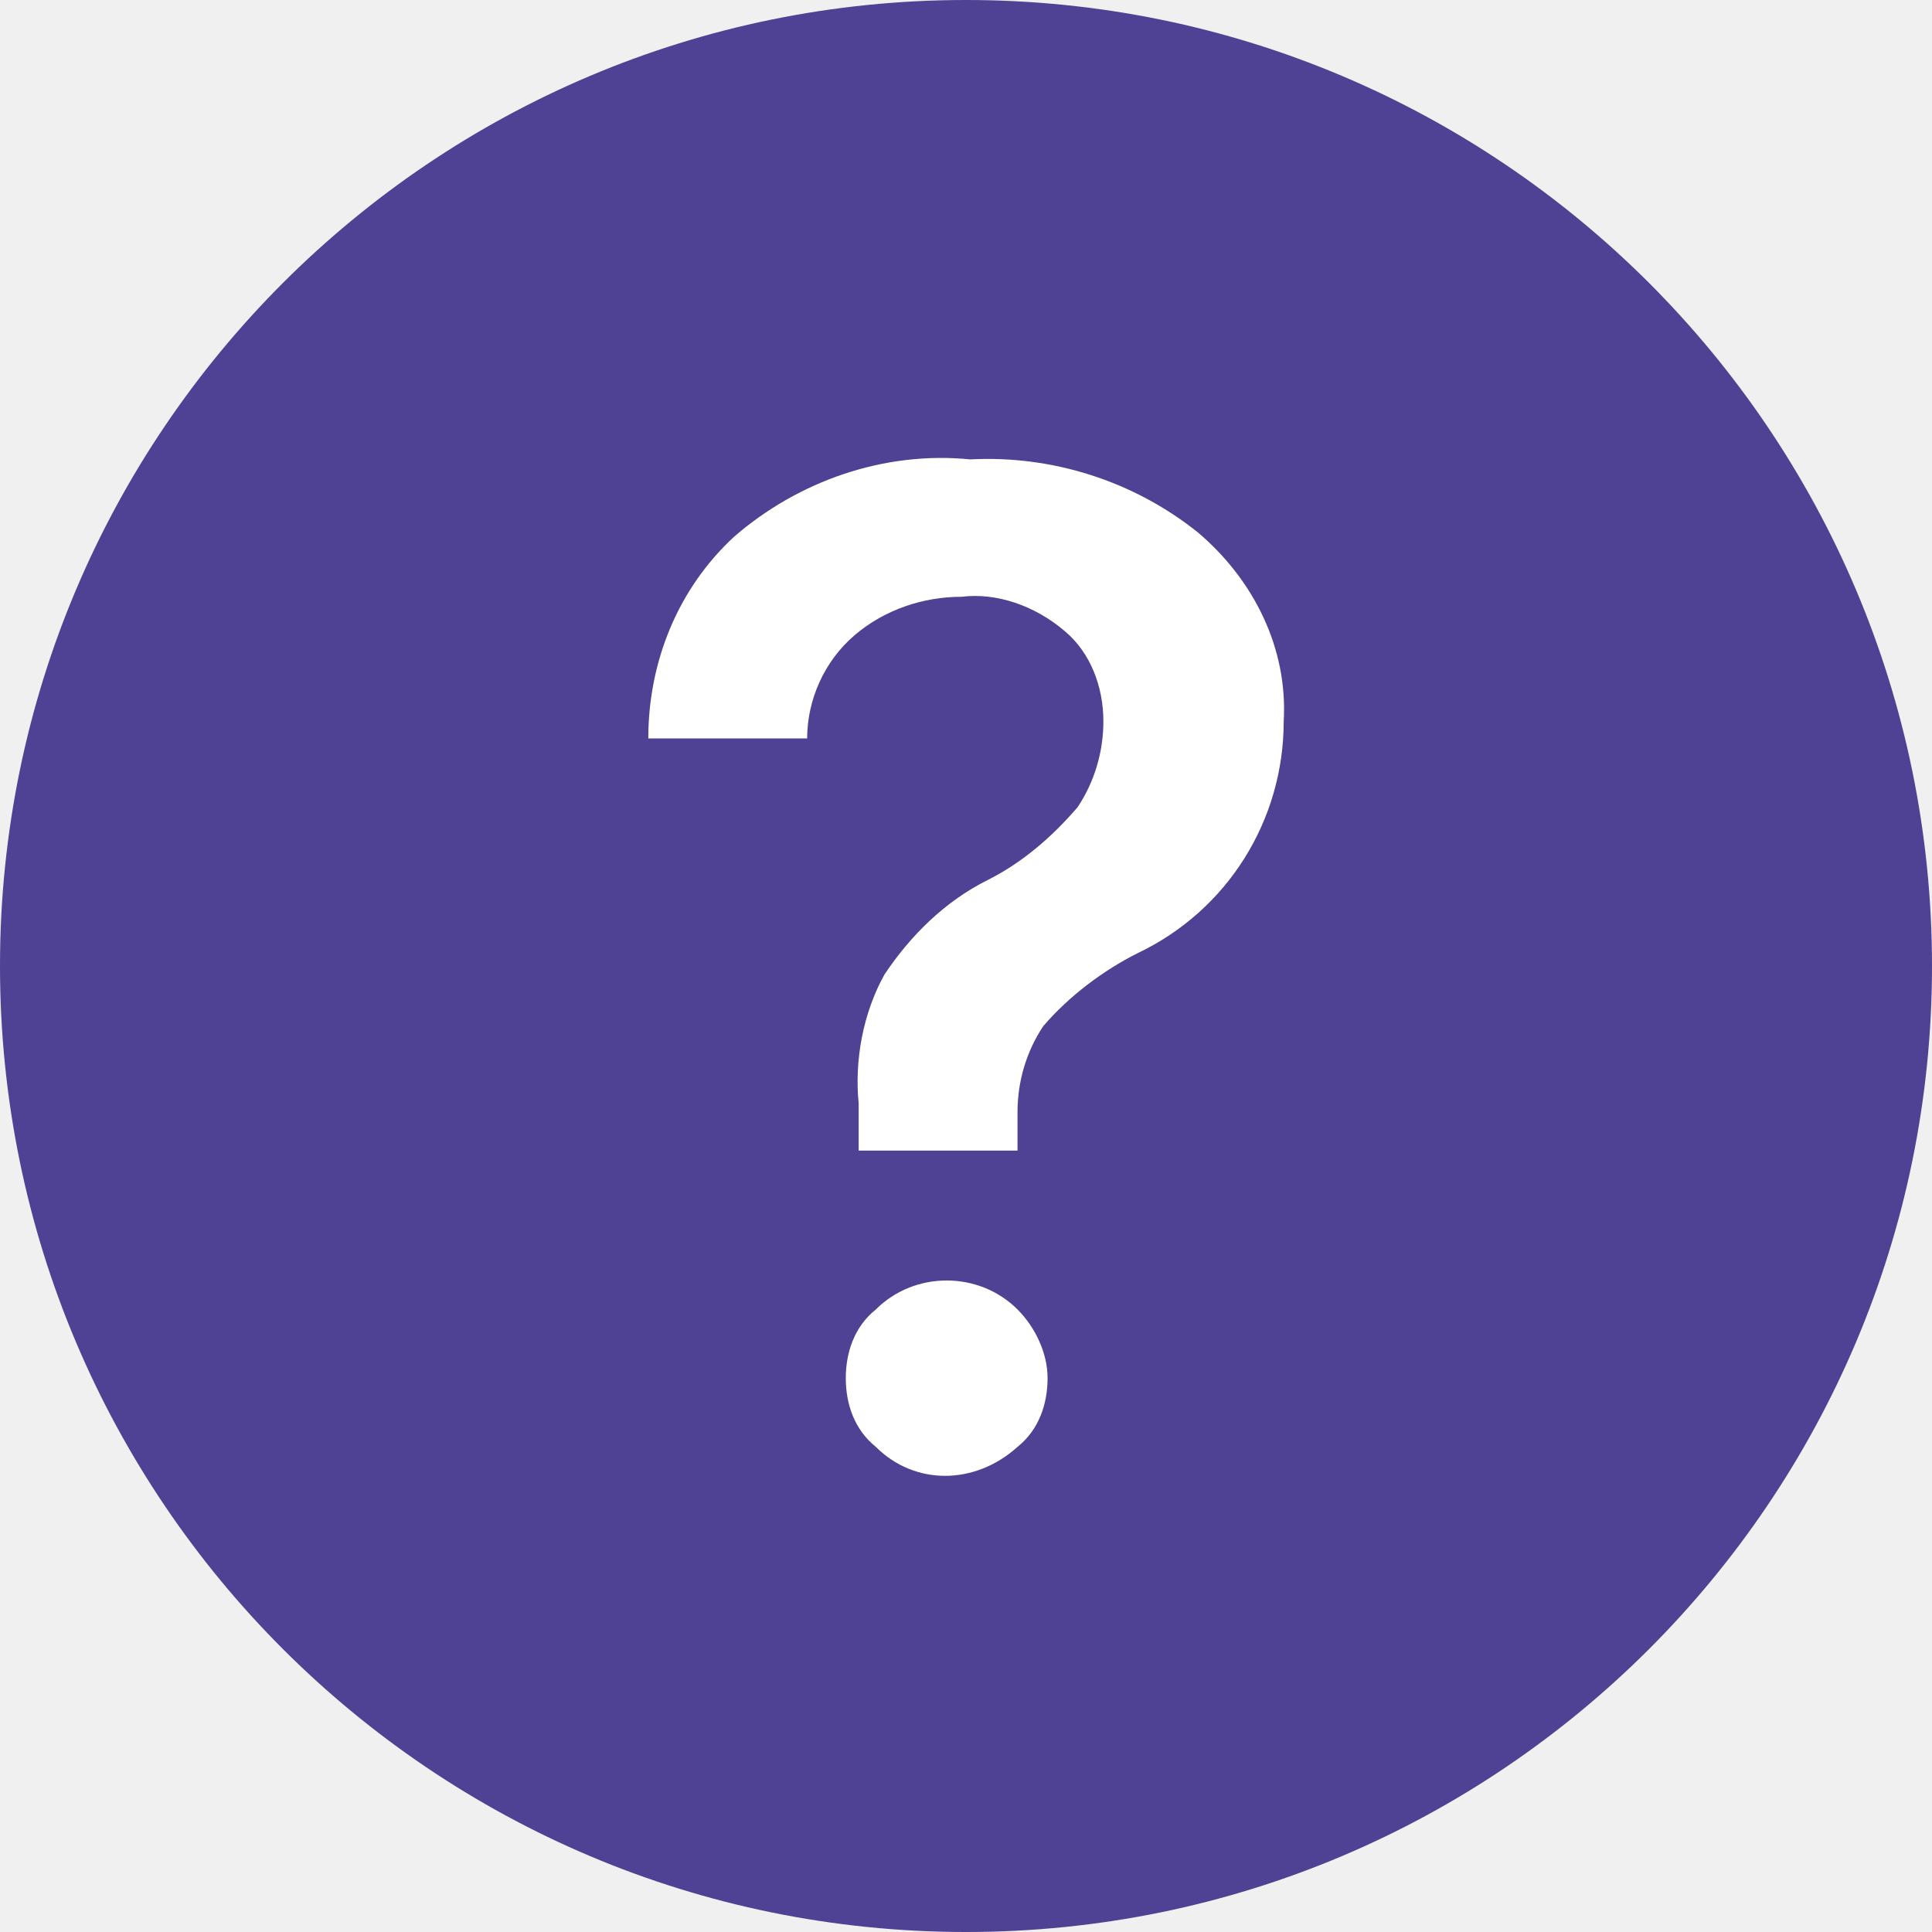
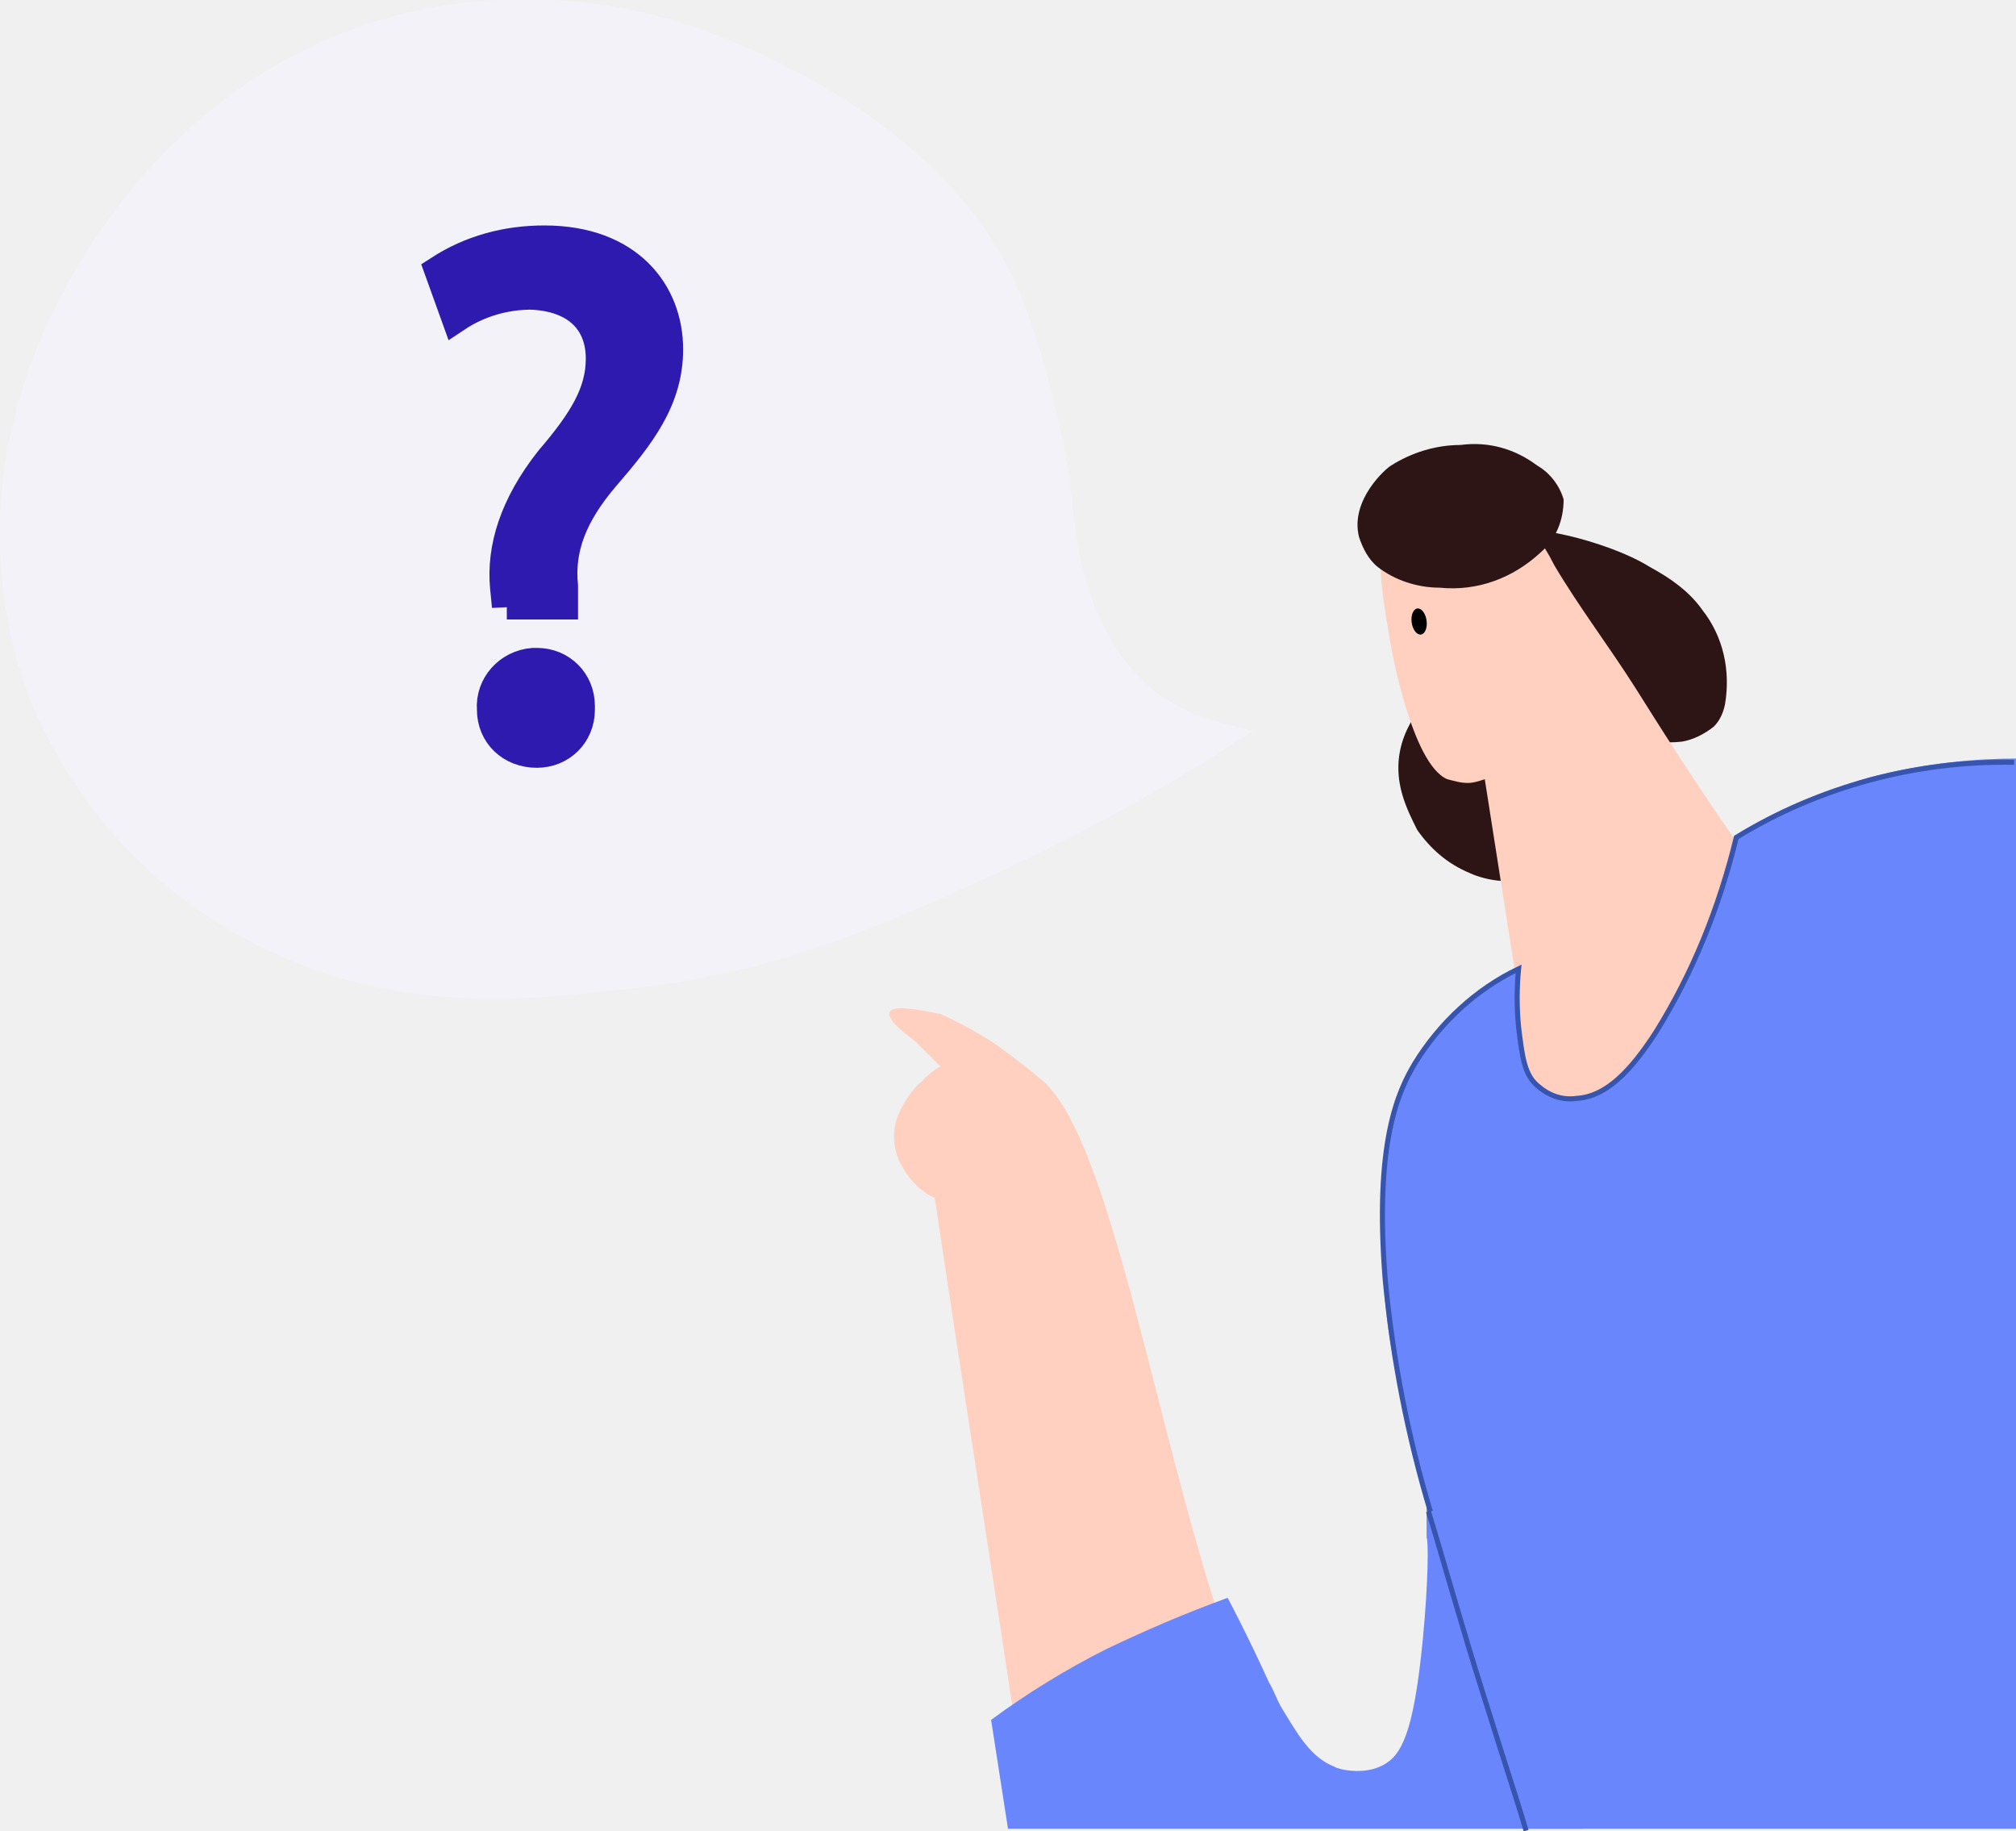
- <svg xmlns="http://www.w3.org/2000/svg" version="1.1" id="Layer_1" x="0px" y="0px" viewBox="0 0 45 45" style="enable-background:new 0 0 45 45;" xml:space="preserve">
+ <svg xmlns="http://www.w3.org/2000/svg" version="1.1" id="Layer_1" x="0px" y="0px" viewBox="0 0 107.4 97.5" style="enable-background:new 0 0 107.4 97.5;" xml:space="preserve">
  <style type="text/css">
- 	.st0{fill:none;}
- 	.st1{fill:#4F4193;}
- 	.st2{fill:#FFFFFF;}
+ 	.st0{fill:#FFD0C0;}
+ 	.st1{fill:#2E1515;}
+ 	.st2{fill:#6986FC;}
+ 	.st3{fill:#F2F2F8;}
+ 	.st4{fill:#6986FC;stroke:#3755AF;stroke-width:0.27;stroke-miterlimit:10;}
+ 	.st5{fill:#6E80BE;stroke:#3755AF;stroke-width:0.27;stroke-miterlimit:10;}
+ 	.st6{fill:#2E1AAF;stroke:#2E1AAF;stroke-width:1.585;stroke-miterlimit:10;}
</style>
-   <rect x="-2.5" y="0" class="st0" width="50" height="45" />
-   <circle class="st1" cx="22.5" cy="22.5" r="22.5" />
-   <path class="st2" d="M15.1,17.2c0-1.8,0.7-3.5,2-4.7c1.5-1.3,3.5-2,5.5-1.8c1.9-0.1,3.8,0.5,5.3,1.7c1.3,1.1,2.1,2.7,2,4.4  c0,2.3-1.3,4.4-3.4,5.4c-0.8,0.4-1.6,1-2.2,1.7c-0.4,0.6-0.6,1.3-0.6,2v0.9h-3.7v-1.1c-0.1-1,0.1-2.1,0.6-3c0.6-0.9,1.4-1.7,2.4-2.2  c0.8-0.4,1.5-1,2.1-1.7c0.4-0.6,0.6-1.3,0.6-2c0-0.8-0.3-1.6-0.9-2.1c-0.7-0.6-1.6-0.9-2.4-0.8c-0.9,0-1.8,0.3-2.5,0.9  c-0.7,0.6-1.1,1.5-1.1,2.4L15.1,17.2z M20.4,33.7c-0.5-0.4-0.7-1-0.7-1.6c0-0.6,0.2-1.2,0.7-1.6c0.9-0.9,2.4-0.9,3.3,0  c0.4,0.4,0.7,1,0.7,1.6c0,0.6-0.2,1.2-0.7,1.6C22.7,34.6,21.3,34.6,20.4,33.7z" />
+   <path class="st0" d="M49.8,63.8c1.5,10.1,3.1,20.1,4.6,30.2l11.8-4.4c-0.2-0.5-0.6-1.6-1.1-3c-3.6-10.8-5.9-25.7-9.5-29  c-0.7-0.6-1.5-1.2-2.3-1.8c-1-0.7-2.1-1.3-3.2-1.8c-0.2,0-2.5-0.6-2.7-0.1s1.2,1.4,1.4,1.6l1.3,1.3c-0.4,0.2-0.7,0.5-1,0.8  c-0.6,0.5-1,1.2-1.3,1.9c-0.3,0.9-0.2,1.9,0.3,2.7C48.5,62.9,49.1,63.5,49.8,63.8z" />
+   <path class="st1" d="M87.9,30.2c1.1,0.6,2.1,1.3,2.8,2.3c1.1,1.4,1.5,3.2,1.2,5c-0.1,0.5-0.3,0.9-0.6,1.2c-0.5,0.4-1.1,0.7-1.7,0.8  c-0.9,0.1-1.8,0-2.7-0.3c-2.8-1.1-4.3-3.8-5.2-5.4c-0.4-0.8-0.8-1.6-1-2.5c-0.2-1-0.3-2.1-0.1-3.2c1.6,0.1,3.1,0.4,4.6,0.9  C86.1,29.3,87.1,29.7,87.9,30.2z" />
+   <path class="st1" d="M74.7,42.3c0.2,0.7,0.5,1.3,0.8,1.9c0.7,1,1.6,1.8,2.8,2.3c0.4,0.2,2.4,0.9,3.4-0.1c0.5-0.5,0.5-1.2,0.5-2.4  c-0.1-1.4-0.5-2.8-1.3-4c-0.2-0.3-0.4-0.6-0.7-0.8c-0.4-0.2-0.8-0.4-1.2-0.5c-0.5-0.1-1.1-0.4-1.5-0.8c-0.4-0.5-0.2-0.8-0.5-1  c-0.4-0.2-1.3,0.7-1.8,1.5C74.5,39.6,74.3,40.9,74.7,42.3z" />
+   <path class="st2" d="M75.8,87.3c-0.5,5.2-1.2,6.2-2.1,6.7c-1.1,0.6-2.5,0.2-2.6,0.1c-1.3-0.5-2-1.8-2.8-3.1  c-0.3-0.5-0.4-0.9-0.7-1.4c-0.5-1.1-1.2-2.6-2.2-4.5c-2.2,0.8-4.3,1.7-6.4,2.7c-2.2,1.1-4.3,2.4-6.2,3.8l0.9,5.8h30.6  c-0.7-1.7-1.1-3.6-1.4-5.4c-0.5-3.4-0.1-4.6-1.1-6.7c-0.5-1-1.3-2-1.7-3.1c-0.2-0.9-0.5-1.7-0.8-2.5c-0.4-0.8-1.2-1.4-1.2-2.3  c0-0.3,0.1-0.7,0.1-1.1c0-0.3-0.2-0.7-0.4-0.9c-0.5-0.6-1.1-1.6-2-2.9c0.2,3.9,0.2,7.1,0.2,9.4C76.1,82,76.1,84.2,75.8,87.3z" />
+   <path class="st3" d="M59,33.7c-1.6-2.9-1.7-5.6-2-8.1c-0.5-3.2-1.3-6.3-2.4-9.3C50.8,5.8,37.4,1.6,36.6,1.3  c-5.4-1.7-11.1-1.8-16.5-0.2C6.3,5.4,1.7,19,1.4,20.1C-0.5,25.6-0.5,31.5,1.5,37c2.2,5.5,6.2,10.1,11.4,12.9  c7.7,4.3,15.2,3.4,21.2,2.7c7.6-0.9,13.1-3.4,19-6.1c4.8-2.2,9.3-4.7,13.7-7.6c-0.8-0.1-1.6-0.4-2.4-0.6c-1-0.3-1.9-0.8-2.8-1.4  C60.5,36,59.6,34.9,59,33.7z" />
+   <path class="st0" d="M82.8,30.1c1.3,2.2,2.9,4.3,4.3,6.5c1.2,1.9,3,4.8,5.8,8.8c0.2,0.5,0.4,1,0.4,1.5c0.1,0.7,0.1,1.5,0,2.2  c-0.3,2.2-0.8,4.3-1.4,6.4c-0.4,1.6-1.1,3-2,4.3c-1.3,1.7-3.3,2.7-5.5,2.8c-1.5,0-3.8-0.6-3.9-1.8c0-0.2,0-0.8,0.8-1.5  c-0.2-0.3-0.4-0.6-0.6-0.9c-0.9-2.1-0.9-4.5,0-6.7l-1.6-10.2c-0.3,0.1-0.6,0.2-0.9,0.2c-0.4,0-0.7-0.1-1.1-0.2c-1.9-0.8-3-7.1-3-7.1  c-0.6-3.5-0.9-5.3,0.1-6.9c0.2-0.2,1.3-2.1,3.1-2.2s3.3,1.8,4.5,3.2C82.2,29,82.5,29.5,82.8,30.1z" />
+   <path class="st2" d="M92.4,44.6c-0.9,3.7-2.3,7.2-4.3,10.4c-1.3,2-2.6,3.4-4.2,3.5c-0.7,0.1-1.4-0.1-2-0.6c-0.8-0.6-0.9-1.6-1.1-3.2  c-0.1-1-0.1-2.1,0-3.1c-2.3,1.1-4.2,2.9-5.5,5c-0.9,1.5-2.2,4.2-1.6,11.6c0.4,5.5,1.6,9.2,5.5,22.2c0.9,3.2,1.7,5.7,2.1,7  c8.7,0,17.4,0,26.1,0c0-19,0-38,0-57c-2,0-4.7,0.2-7.8,1C96.6,42.3,94.1,43.5,92.4,44.6z" />
+   <path class="st4" d="M107.3,40.6c-5.2-0.1-10.4,1.3-14.8,4c-0.9,3.7-2.3,7.2-4.3,10.4c-1.3,2-2.6,3.4-4.2,3.5  c-0.7,0.1-1.4-0.1-2-0.6c-0.8-0.6-0.9-1.6-1.1-3.2c-0.1-1-0.1-2.1,0-3.1c-2.3,1.1-4.2,2.9-5.5,5c-0.9,1.5-2.2,4.2-1.6,11.6  c0.4,4.2,1.2,8.3,2.4,12.3" />
+   <path class="st5" d="M76.1,80.5c0.8,2.6,1.7,5.9,3,10c0.9,2.9,1.7,5.3,2.2,7" />
+   <path class="st1" d="M81.9,24.8c-1.2-0.9-2.6-1.3-4.1-1.1c-1.3,0-2.6,0.4-3.7,1.1c-0.2,0.1-2.2,1.8-1.7,3.8c0.2,0.6,0.5,1.2,1,1.6  c0.9,0.7,2.1,1.1,3.3,1.1c2,0.2,3.9-0.5,5.4-1.9c0.8-0.7,1.2-1.7,1.2-2.8C83.1,25.9,82.6,25.2,81.9,24.8z" />
+   <ellipse transform="matrix(0.9902 -0.1399 0.1399 0.9902 -3.8878 10.9028)" cx="75.6" cy="33.1" rx="0.4" ry="0.7" />
+   <path class="st6" d="M27,32.3l-0.1-1c-0.2-2.1,0.5-4.4,2.4-6.8c1.8-2.1,2.7-3.6,2.7-5.4c0-2-1.3-3.3-3.7-3.4c-1.4,0-2.8,0.4-4,1.2  l-0.9-2.5c1.7-1.1,3.6-1.6,5.6-1.6c4.5,0,6.6,2.8,6.6,5.8c0,2.7-1.5,4.6-3.4,6.8c-1.7,2-2.4,3.8-2.2,5.8v1H27z M26.2,37.8  c-0.1-1.3,0.9-2.4,2.2-2.5c0.1,0,0.1,0,0.2,0c1.3,0,2.3,1,2.3,2.3c0,0.1,0,0.1,0,0.2c0,1.3-1,2.3-2.3,2.3  C27.2,40.1,26.2,39.1,26.2,37.8C26.2,37.8,26.2,37.8,26.2,37.8z" />
</svg>
